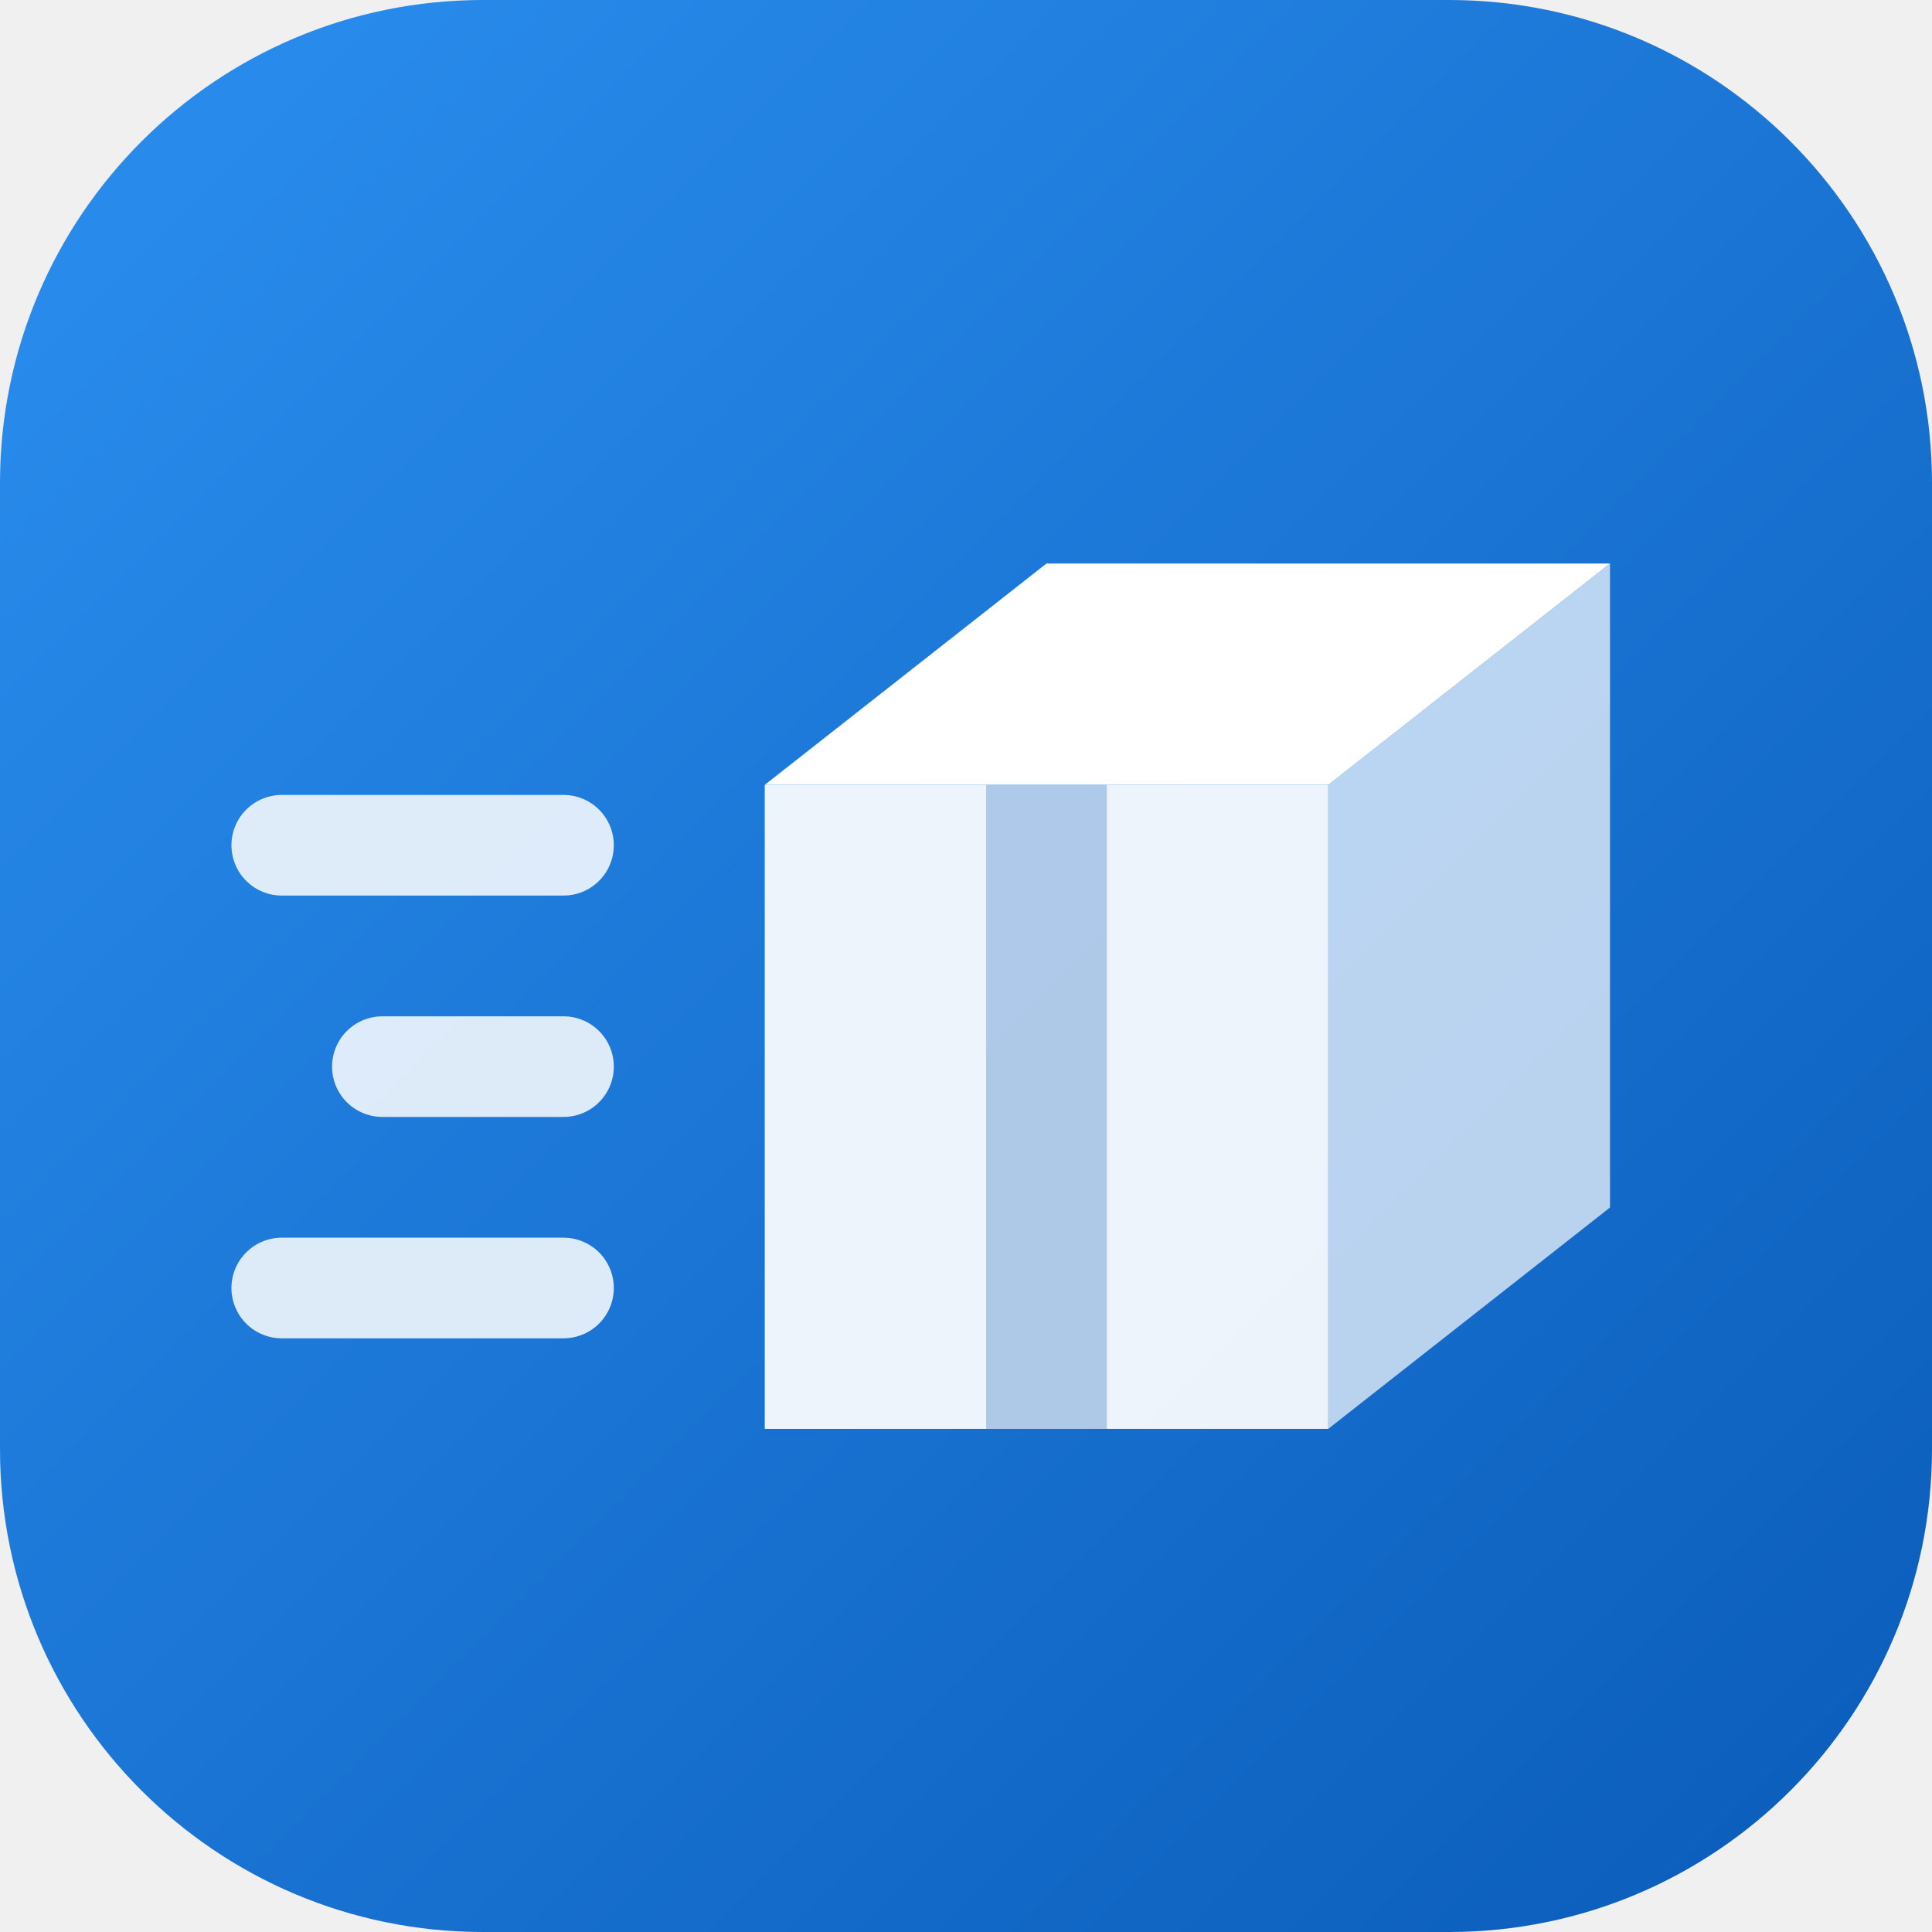
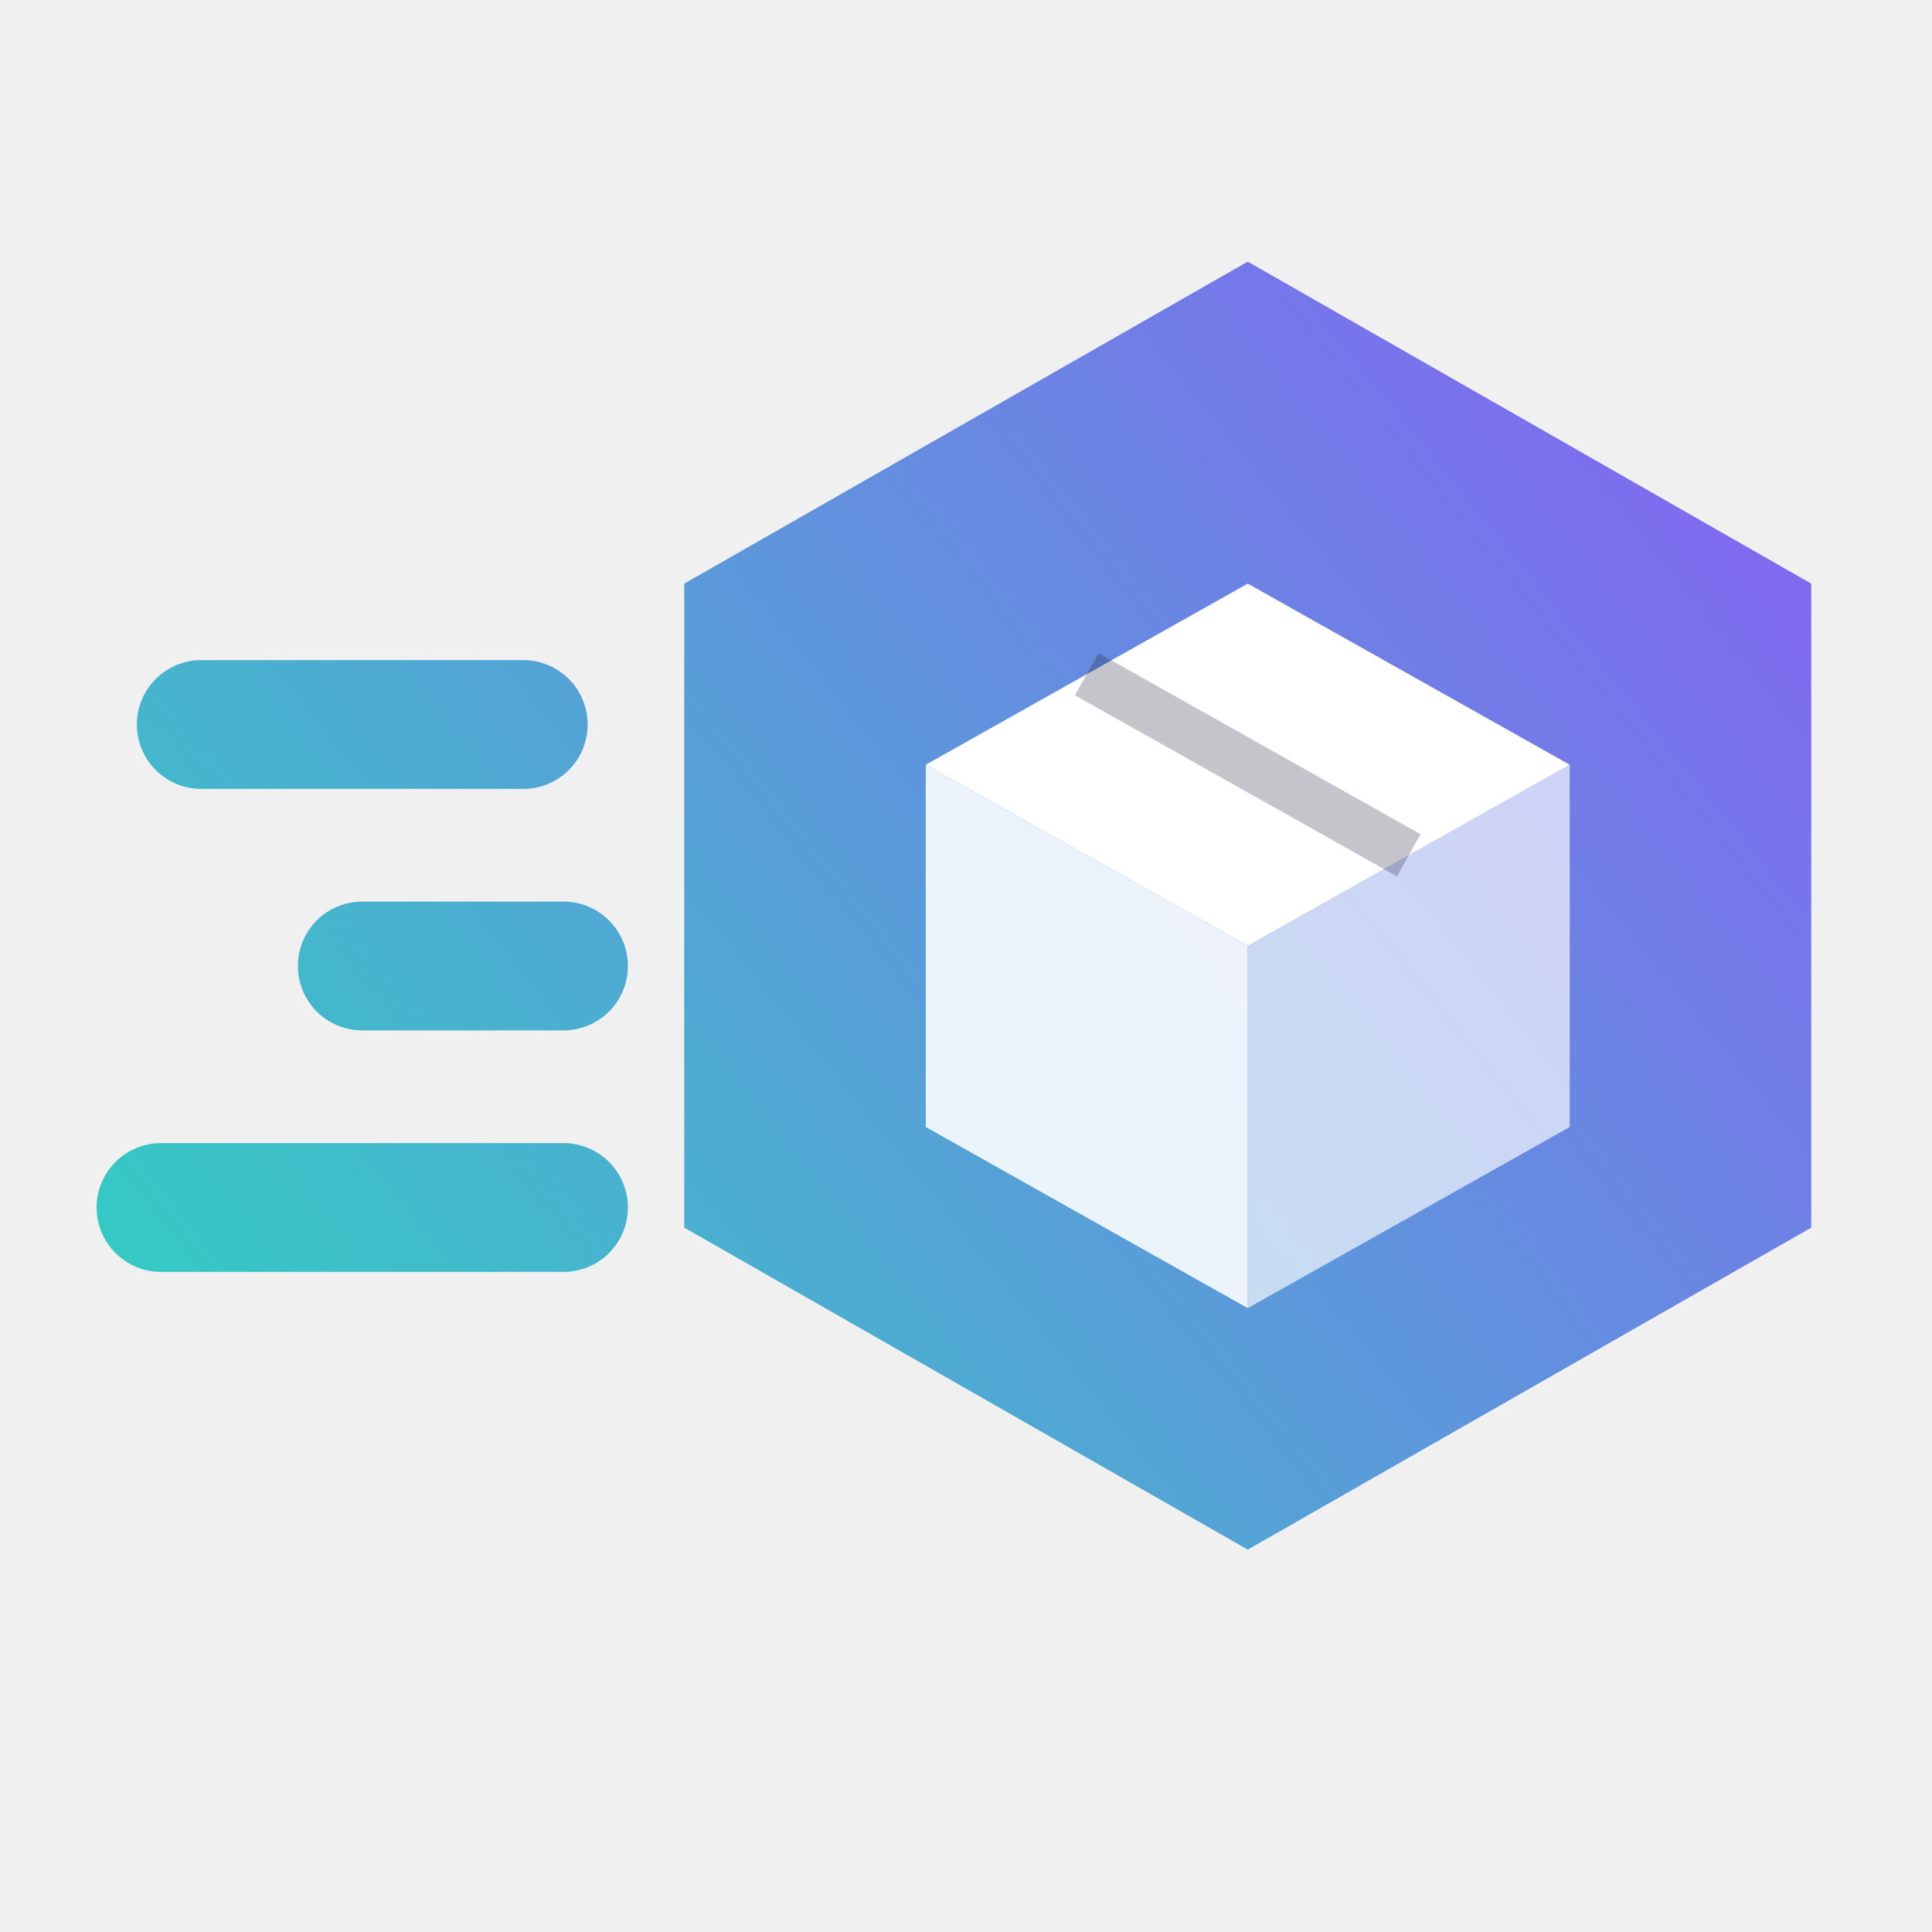
<svg xmlns="http://www.w3.org/2000/svg" viewBox="0 0 48 48" role="img" aria-label="Rapid Parcels">
  <defs>
-     <linearGradient id="rp-tile" x1="0" y1="0" x2="1" y2="1">
-       <stop offset="0" stop-color="#2b8ff0" />
-       <stop offset="1" stop-color="#0a5bb8" />
+     <linearGradient id="rp-g" gradientUnits="userSpaceOnUse" x1="4" y1="40" x2="46" y2="6">
+       <stop offset="0" stop-color="#2dd4bf" />
+       <stop offset="1" stop-color="#8b5cf6" />
    </linearGradient>
  </defs>
-   <rect width="48" height="48" rx="12" fill="url(#rp-tile)" />
-   <g stroke="#ffffff" stroke-width="2.5" stroke-linecap="round" opacity="0.85">
-     <path d="M7 21h7" />
-     <path d="M9.5 26.5h4.5" />
-     <path d="M7 32h7" />
+   <g stroke="url(#rp-g)" stroke-width="3.2" stroke-linecap="round">
+     <path d="M5 18h8" />
+     <path d="M9 24h5" />
+     <path d="M4 30h10" />
  </g>
-   <path d="M19 19.5 26 14h14l-7 5.5z" fill="#ffffff" />
-   <path d="M19 19.5h14v16H19z" fill="#ffffff" opacity="0.92" />
-   <path d="M33 19.5 40 14v16l-7 5.5z" fill="#ffffff" opacity="0.7" />
-   <path d="M24.5 19.5h3v16h-3z" fill="#0a5bb8" opacity="0.28" />
+   <path d="M31 6.5 45 14.5v16L31 38.5 17 30.5v-16z" fill="url(#rp-g)" />
+   <path d="M31 14.5 39 19l-8 4.5L23 19z" fill="#ffffff" />
+   <path d="M23 19l8 4.5v9L23 28z" fill="#ffffff" opacity="0.88" />
+   <path d="M39 19v9l-8 4.5v-9z" fill="#ffffff" opacity="0.66" />
+   <path d="M27 16.75 35 21.25" stroke="#0f172a" stroke-width="1.2" opacity="0.25" />
</svg>
